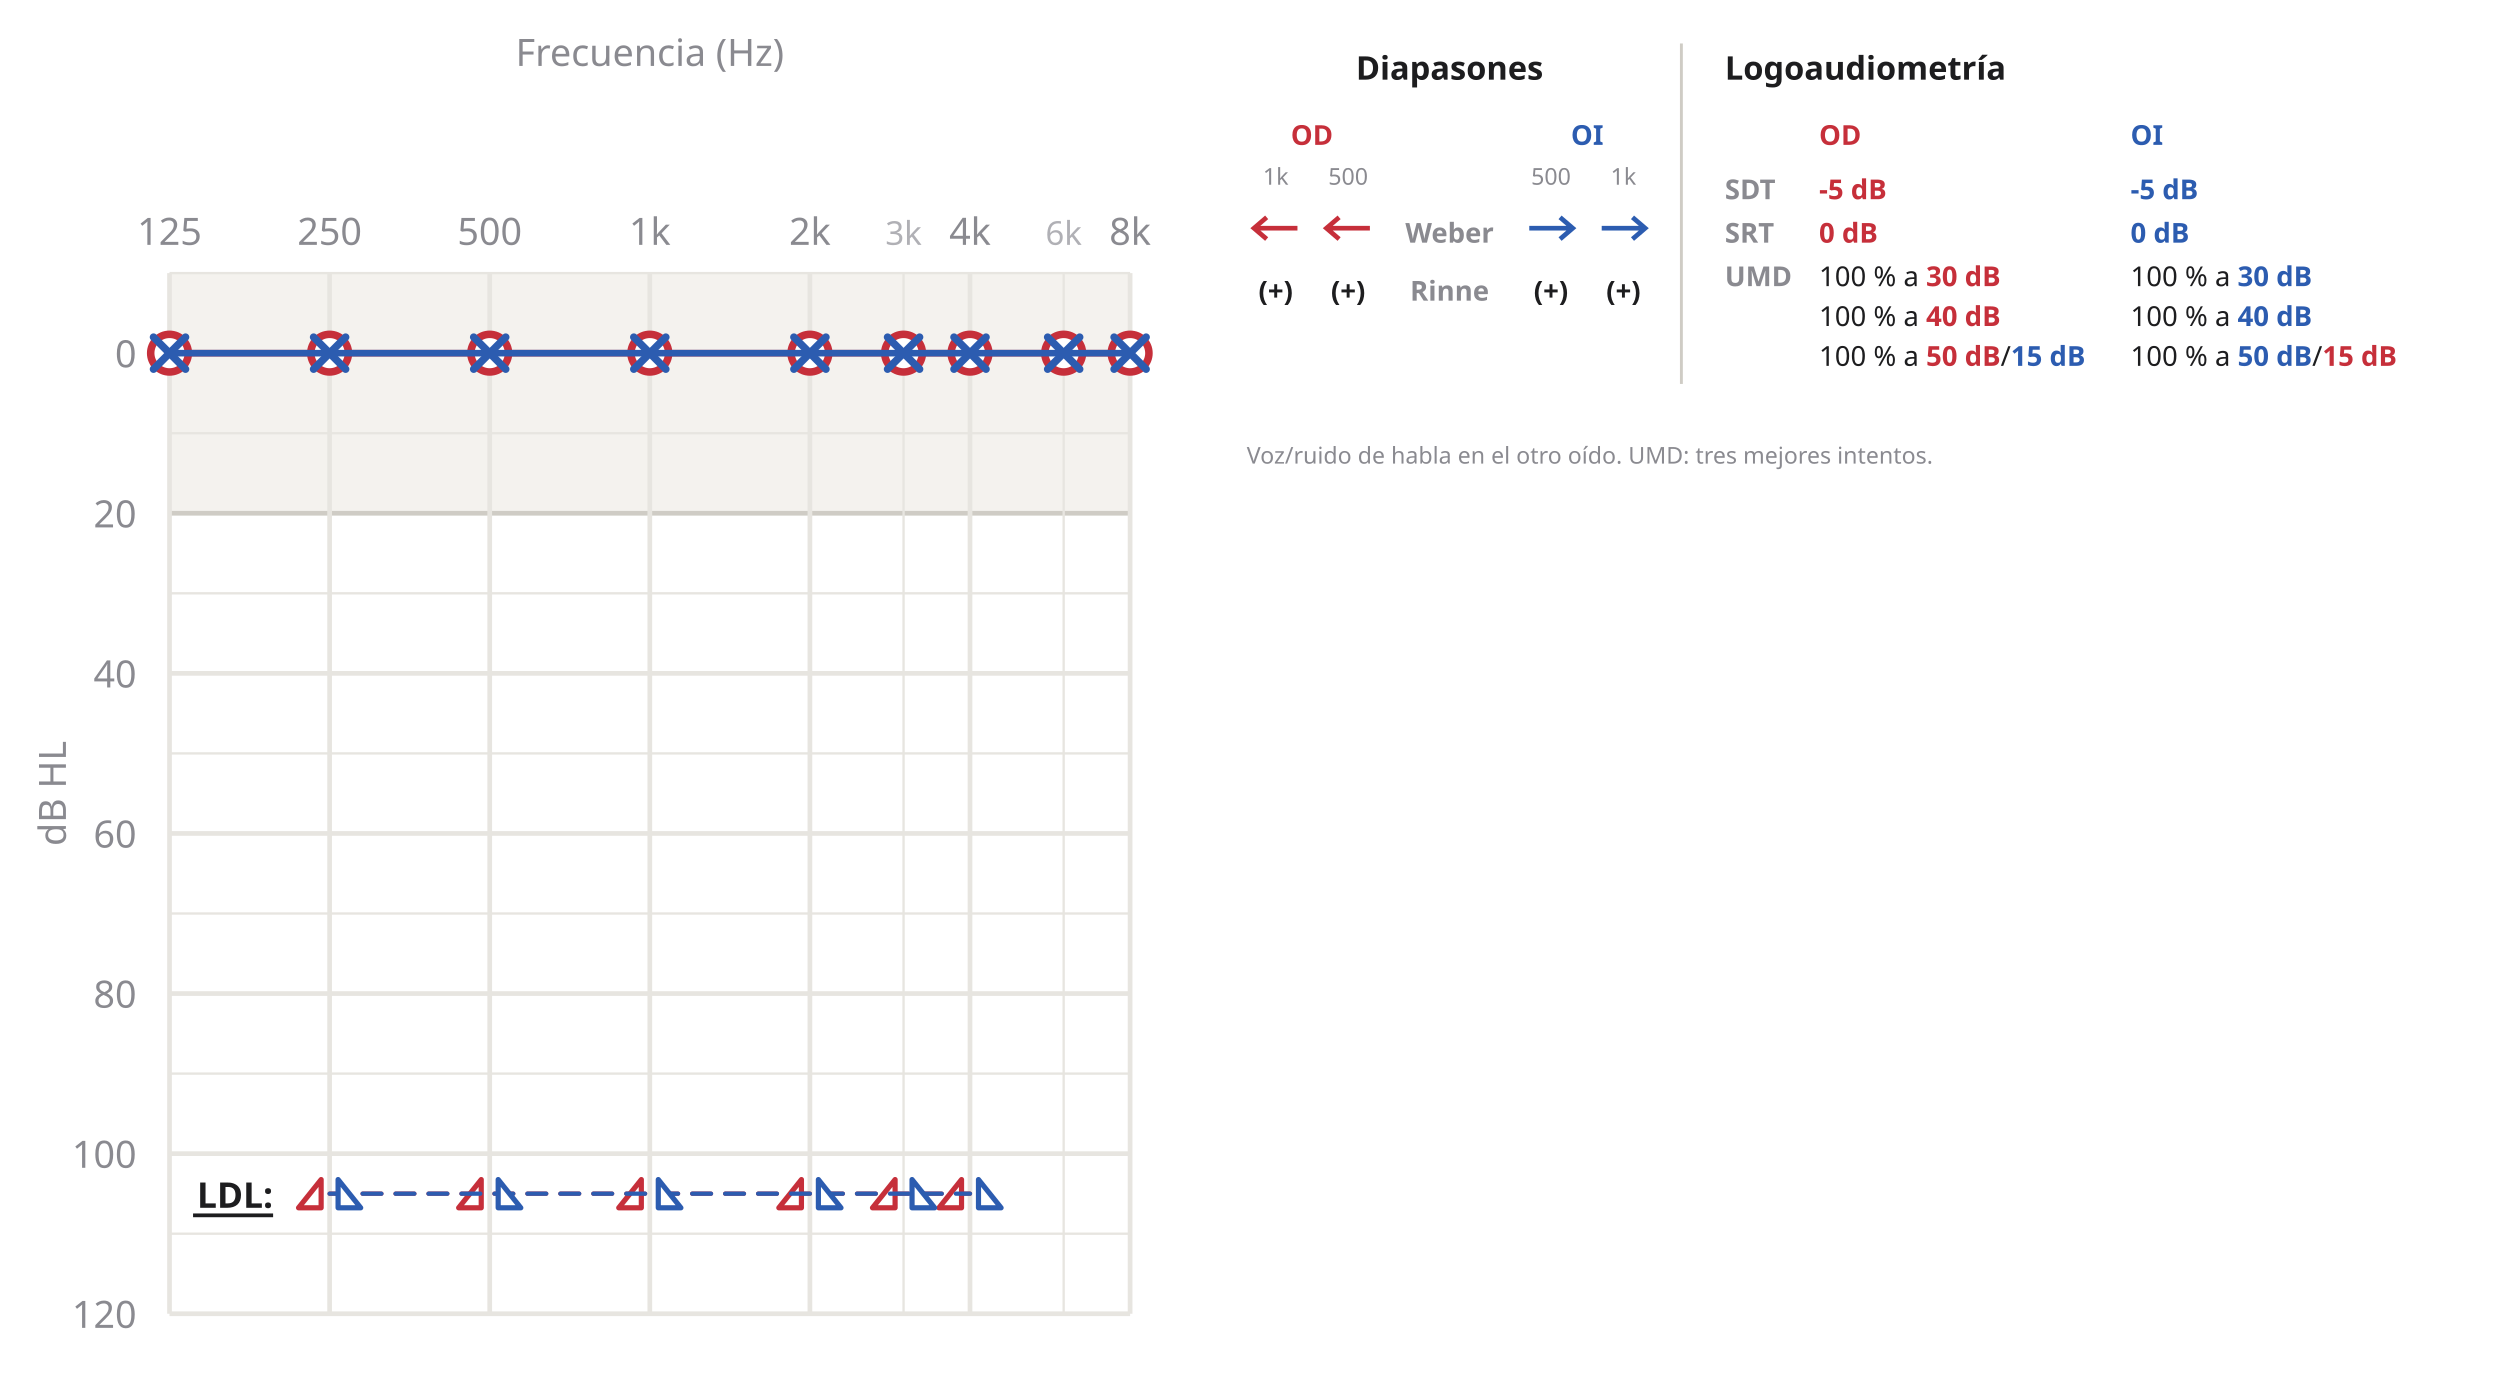
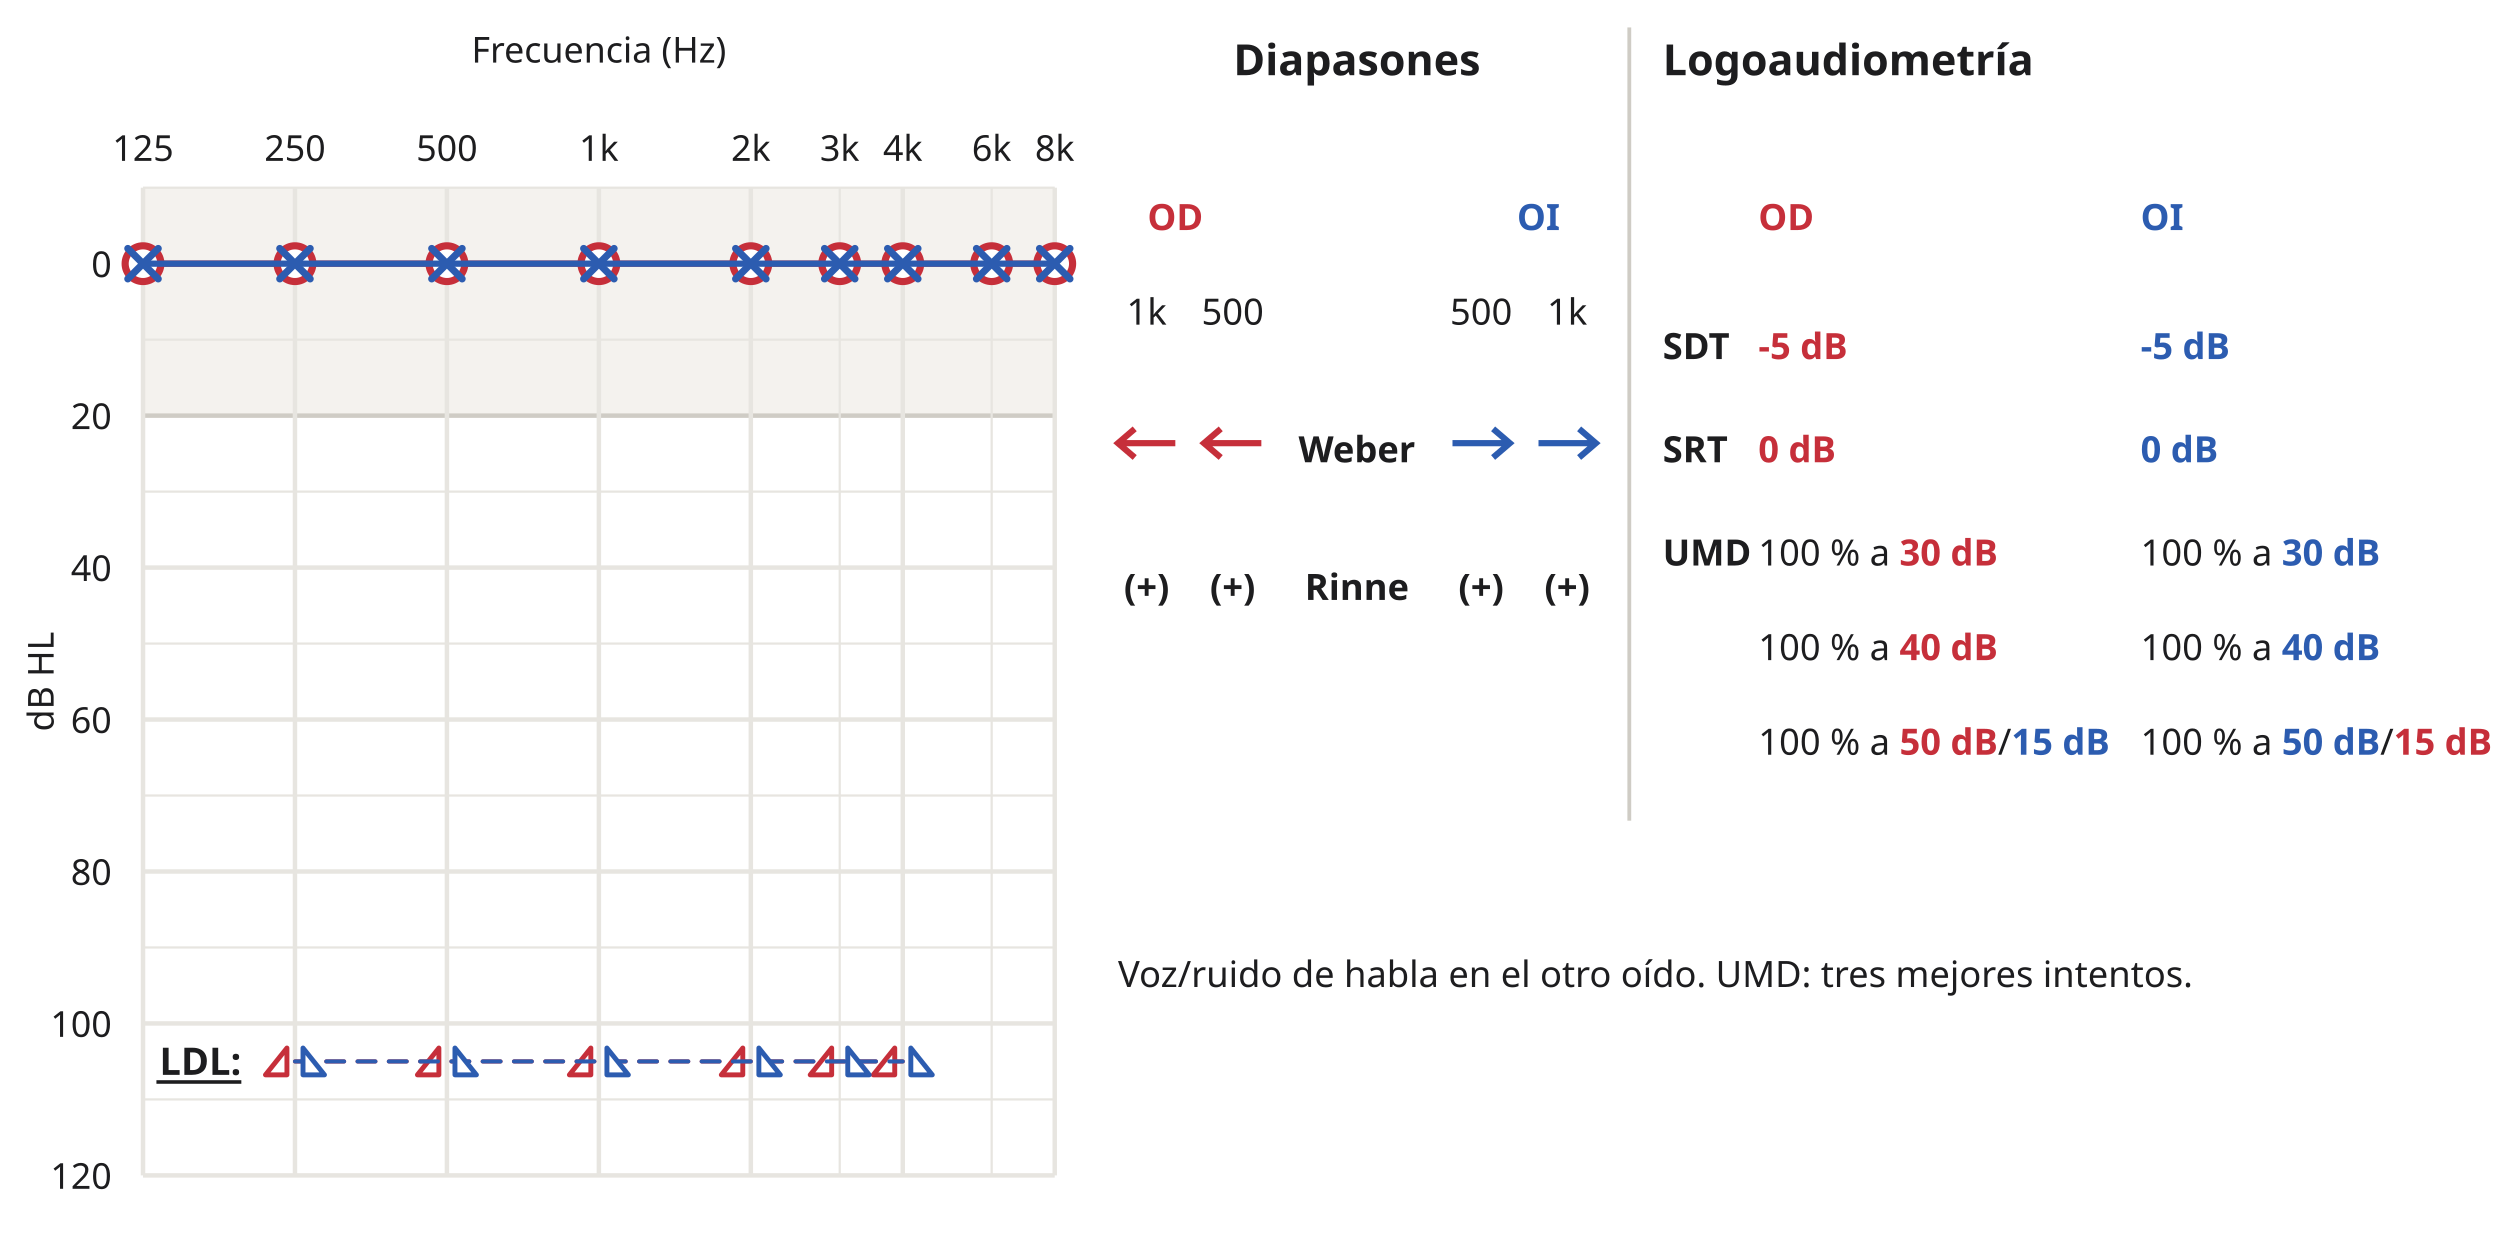
- <svg xmlns="http://www.w3.org/2000/svg" width="690.2" height="380.9" viewBox="0 0 690.2 380.9" font-family="'Plus Jakarta Sans', sans-serif">
+ <svg xmlns="http://www.w3.org/2000/svg" width="727.2" height="360.1" viewBox="0 0 727.2 360.1" font-family="'Plus Jakarta Sans', sans-serif">
  <g transform="scale(1.3)">
    <rect width="100%" height="100%" fill="#ffffff" />
-     <rect x="36" y="58" width="204" height="51" fill="#f4f2ee" stroke="none" stroke-width="0" />
-     <line x1="36" y1="58" x2="240" y2="58" stroke="#e7e5e0" stroke-width="0.5" />
-     <line x1="36" y1="75" x2="240" y2="75" stroke="#cfccc5" stroke-width="1" />
-     <text x="29" y="78" font-size="8" fill="#8a8a90" text-anchor="end" font-weight="400">0</text>
-     <line x1="36" y1="92" x2="240" y2="92" stroke="#e7e5e0" stroke-width="0.5" />
-     <line x1="36" y1="109" x2="240" y2="109" stroke="#cfccc5" stroke-width="1" />
-     <text x="29" y="112" font-size="8" fill="#8a8a90" text-anchor="end" font-weight="400">20</text>
-     <line x1="36" y1="126" x2="240" y2="126" stroke="#e7e5e0" stroke-width="0.5" />
-     <line x1="36" y1="143" x2="240" y2="143" stroke="#e7e5e0" stroke-width="1" />
-     <text x="29" y="146" font-size="8" fill="#8a8a90" text-anchor="end" font-weight="400">40</text>
-     <line x1="36" y1="160" x2="240" y2="160" stroke="#e7e5e0" stroke-width="0.5" />
-     <line x1="36" y1="177" x2="240" y2="177" stroke="#e7e5e0" stroke-width="1" />
-     <text x="29" y="180" font-size="8" fill="#8a8a90" text-anchor="end" font-weight="400">60</text>
-     <line x1="36" y1="194" x2="240" y2="194" stroke="#e7e5e0" stroke-width="0.5" />
-     <line x1="36" y1="211" x2="240" y2="211" stroke="#e7e5e0" stroke-width="1" />
-     <text x="29" y="214" font-size="8" fill="#8a8a90" text-anchor="end" font-weight="400">80</text>
-     <line x1="36" y1="228" x2="240" y2="228" stroke="#e7e5e0" stroke-width="0.5" />
-     <line x1="36" y1="245" x2="240" y2="245" stroke="#e7e5e0" stroke-width="1" />
-     <text x="29" y="248" font-size="8" fill="#8a8a90" text-anchor="end" font-weight="400">100</text>
-     <line x1="36" y1="262" x2="240" y2="262" stroke="#e7e5e0" stroke-width="0.5" />
-     <line x1="36" y1="279" x2="240" y2="279" stroke="#e7e5e0" stroke-width="1" />
-     <text x="29" y="282" font-size="8" fill="#8a8a90" text-anchor="end" font-weight="400">120</text>
-     <line x1="36" y1="58" x2="36" y2="279" stroke="#e7e5e0" stroke-width="1" />
-     <text x="36" y="52" font-size="8" fill="#8a8a90" text-anchor="middle" font-weight="400">125</text>
-     <line x1="70" y1="58" x2="70" y2="279" stroke="#e7e5e0" stroke-width="1" />
-     <text x="70" y="52" font-size="8" fill="#8a8a90" text-anchor="middle" font-weight="400">250</text>
-     <line x1="104" y1="58" x2="104" y2="279" stroke="#e7e5e0" stroke-width="1" />
-     <text x="104" y="52" font-size="8" fill="#8a8a90" text-anchor="middle" font-weight="400">500</text>
-     <line x1="138" y1="58" x2="138" y2="279" stroke="#e7e5e0" stroke-width="1" />
-     <text x="138" y="52" font-size="8" fill="#8a8a90" text-anchor="middle" font-weight="400">1k</text>
-     <line x1="172" y1="58" x2="172" y2="279" stroke="#e7e5e0" stroke-width="1" />
-     <text x="172" y="52" font-size="8" fill="#8a8a90" text-anchor="middle" font-weight="400">2k</text>
-     <line x1="191.89" y1="58" x2="191.89" y2="279" stroke="#e7e5e0" stroke-width="0.5" />
-     <text x="191.89" y="52" font-size="7" fill="#b0b0b5" text-anchor="middle" font-weight="400">3k</text>
-     <line x1="206" y1="58" x2="206" y2="279" stroke="#e7e5e0" stroke-width="1" />
-     <text x="206" y="52" font-size="8" fill="#8a8a90" text-anchor="middle" font-weight="400">4k</text>
-     <line x1="225.89" y1="58" x2="225.89" y2="279" stroke="#e7e5e0" stroke-width="0.5" />
-     <text x="225.89" y="52" font-size="7" fill="#b0b0b5" text-anchor="middle" font-weight="400">6k</text>
-     <line x1="240" y1="58" x2="240" y2="279" stroke="#e7e5e0" stroke-width="1" />
-     <text x="240" y="52" font-size="8" fill="#8a8a90" text-anchor="middle" font-weight="400">8k</text>
-     <path d="M36,75 L70,75 L104,75 L138,75 L172,75 L191.89,75 L206,75 L225.89,75 L240,75" fill="none" stroke="#c62f3a" stroke-width="1.4" stroke-opacity="1.0" stroke-linejoin="round" stroke-linecap="round" />
-     <path d="M70,253.5 L104,253.5 L138,253.5 L172,253.5 L191.89,253.5 L206,253.5" fill="none" stroke="#c62f3a" stroke-width="0.9" stroke-opacity="1.0" stroke-linejoin="round" stroke-linecap="round" stroke-dasharray="4 3" />
-     <text x="58" y="256.5" font-size="7.5" fill="#1d1d1f" text-anchor="end" font-weight="700">LDL:</text>
-     <line x1="41" y1="258.1" x2="58" y2="258.1" stroke="#1d1d1f" stroke-width="0.8" />
-     <path d="M68.20,250.50 L68.20,256.50 L63.40,256.50 Z" fill="#ffffff" stroke="#c62f3a" stroke-width="1.1" stroke-linejoin="round" stroke-linecap="round" />
-     <path d="M102.20,250.50 L102.20,256.50 L97.40,256.50 Z" fill="#ffffff" stroke="#c62f3a" stroke-width="1.1" stroke-linejoin="round" stroke-linecap="round" />
-     <path d="M136.20,250.50 L136.20,256.50 L131.40,256.50 Z" fill="#ffffff" stroke="#c62f3a" stroke-width="1.1" stroke-linejoin="round" stroke-linecap="round" />
-     <path d="M170.20,250.50 L170.20,256.50 L165.40,256.50 Z" fill="#ffffff" stroke="#c62f3a" stroke-width="1.1" stroke-linejoin="round" stroke-linecap="round" />
-     <path d="M190.09,250.50 L190.09,256.50 L185.29,256.50 Z" fill="#ffffff" stroke="#c62f3a" stroke-width="1.1" stroke-linejoin="round" stroke-linecap="round" />
-     <path d="M204.20,250.50 L204.20,256.50 L199.40,256.50 Z" fill="#ffffff" stroke="#c62f3a" stroke-width="1.1" stroke-linejoin="round" stroke-linecap="round" />
-     <circle cx="36" cy="75" r="4" fill="#ffffff" stroke="#c62f3a" stroke-width="1.6" />
-     <circle cx="70" cy="75" r="4" fill="#ffffff" stroke="#c62f3a" stroke-width="1.6" />
-     <circle cx="104" cy="75" r="4" fill="#ffffff" stroke="#c62f3a" stroke-width="1.6" />
-     <circle cx="138" cy="75" r="4" fill="#ffffff" stroke="#c62f3a" stroke-width="1.6" />
-     <circle cx="172" cy="75" r="4" fill="#ffffff" stroke="#c62f3a" stroke-width="1.6" />
-     <circle cx="191.89" cy="75" r="4" fill="#ffffff" stroke="#c62f3a" stroke-width="1.6" />
-     <circle cx="206" cy="75" r="4" fill="#ffffff" stroke="#c62f3a" stroke-width="1.6" />
-     <circle cx="225.89" cy="75" r="4" fill="#ffffff" stroke="#c62f3a" stroke-width="1.6" />
-     <circle cx="240" cy="75" r="4" fill="#ffffff" stroke="#c62f3a" stroke-width="1.6" />
-     <path d="M36,75 L70,75 L104,75 L138,75 L172,75 L191.89,75 L206,75 L225.89,75 L240,75" fill="none" stroke="#2c5cb0" stroke-width="1.4" stroke-opacity="1.0" stroke-linejoin="round" stroke-linecap="round" />
-     <path d="M70,253.5 L104,253.5 L138,253.5 L172,253.5 L191.89,253.5 L206,253.5" fill="none" stroke="#2c5cb0" stroke-width="0.9" stroke-opacity="1.0" stroke-linejoin="round" stroke-linecap="round" stroke-dasharray="4 3" />
-     <path d="M71.80,250.50 L71.80,256.50 L76.60,256.50 Z" fill="#ffffff" stroke="#2c5cb0" stroke-width="1.1" stroke-linejoin="round" stroke-linecap="round" />
-     <path d="M105.80,250.50 L105.80,256.50 L110.60,256.50 Z" fill="#ffffff" stroke="#2c5cb0" stroke-width="1.1" stroke-linejoin="round" stroke-linecap="round" />
-     <path d="M139.80,250.50 L139.80,256.50 L144.60,256.50 Z" fill="#ffffff" stroke="#2c5cb0" stroke-width="1.1" stroke-linejoin="round" stroke-linecap="round" />
-     <path d="M173.80,250.50 L173.80,256.50 L178.60,256.50 Z" fill="#ffffff" stroke="#2c5cb0" stroke-width="1.1" stroke-linejoin="round" stroke-linecap="round" />
-     <path d="M193.69,250.50 L193.69,256.50 L198.49,256.50 Z" fill="#ffffff" stroke="#2c5cb0" stroke-width="1.1" stroke-linejoin="round" stroke-linecap="round" />
-     <path d="M207.80,250.50 L207.80,256.50 L212.60,256.50 Z" fill="#ffffff" stroke="#2c5cb0" stroke-width="1.1" stroke-linejoin="round" stroke-linecap="round" />
-     <path d="M32.60,71.60 L39.40,78.40 M32.60,78.40 L39.40,71.60" fill="none" stroke="#2c5cb0" stroke-width="1.6" stroke-linejoin="round" stroke-linecap="round" />
-     <path d="M66.60,71.60 L73.40,78.40 M66.60,78.40 L73.40,71.60" fill="none" stroke="#2c5cb0" stroke-width="1.6" stroke-linejoin="round" stroke-linecap="round" />
-     <path d="M100.60,71.60 L107.40,78.40 M100.60,78.40 L107.40,71.60" fill="none" stroke="#2c5cb0" stroke-width="1.6" stroke-linejoin="round" stroke-linecap="round" />
-     <path d="M134.60,71.60 L141.40,78.40 M134.60,78.40 L141.40,71.60" fill="none" stroke="#2c5cb0" stroke-width="1.6" stroke-linejoin="round" stroke-linecap="round" />
-     <path d="M168.60,71.60 L175.40,78.40 M168.60,78.40 L175.40,71.60" fill="none" stroke="#2c5cb0" stroke-width="1.6" stroke-linejoin="round" stroke-linecap="round" />
-     <path d="M188.49,71.60 L195.29,78.40 M188.49,78.40 L195.29,71.60" fill="none" stroke="#2c5cb0" stroke-width="1.6" stroke-linejoin="round" stroke-linecap="round" />
-     <path d="M202.60,71.60 L209.40,78.40 M202.60,78.40 L209.40,71.60" fill="none" stroke="#2c5cb0" stroke-width="1.6" stroke-linejoin="round" stroke-linecap="round" />
-     <path d="M222.49,71.60 L229.29,78.40 M222.49,78.40 L229.29,71.60" fill="none" stroke="#2c5cb0" stroke-width="1.6" stroke-linejoin="round" stroke-linecap="round" />
-     <path d="M236.60,71.60 L243.40,78.40 M236.60,78.40 L243.40,71.60" fill="none" stroke="#2c5cb0" stroke-width="1.6" stroke-linejoin="round" stroke-linecap="round" />
-     <text x="14" y="168.5" font-size="8" fill="#8a8a90" text-anchor="middle" font-weight="400" transform="rotate(-90 14 168.5)">dB HL</text>
-     <text x="138" y="14" font-size="8" fill="#8a8a90" text-anchor="middle" font-weight="400">Frecuencia (Hz)</text>
+     <rect x="32" y="42" width="204" height="51" fill="#f4f2ee" stroke="none" stroke-width="0" />
+     <line x1="32" y1="42" x2="236" y2="42" stroke="#e7e5e0" stroke-width="0.5" />
+     <line x1="32" y1="59" x2="236" y2="59" stroke="#cfccc5" stroke-width="1" />
+     <text x="25" y="62" font-size="8" fill="#1d1d1f" text-anchor="end" font-weight="400">0</text>
+     <line x1="32" y1="76" x2="236" y2="76" stroke="#e7e5e0" stroke-width="0.5" />
+     <line x1="32" y1="93" x2="236" y2="93" stroke="#cfccc5" stroke-width="1" />
+     <text x="25" y="96" font-size="8" fill="#1d1d1f" text-anchor="end" font-weight="400">20</text>
+     <line x1="32" y1="110" x2="236" y2="110" stroke="#e7e5e0" stroke-width="0.5" />
+     <line x1="32" y1="127" x2="236" y2="127" stroke="#e7e5e0" stroke-width="1" />
+     <text x="25" y="130" font-size="8" fill="#1d1d1f" text-anchor="end" font-weight="400">40</text>
+     <line x1="32" y1="144" x2="236" y2="144" stroke="#e7e5e0" stroke-width="0.5" />
+     <line x1="32" y1="161" x2="236" y2="161" stroke="#e7e5e0" stroke-width="1" />
+     <text x="25" y="164" font-size="8" fill="#1d1d1f" text-anchor="end" font-weight="400">60</text>
+     <line x1="32" y1="178" x2="236" y2="178" stroke="#e7e5e0" stroke-width="0.5" />
+     <line x1="32" y1="195" x2="236" y2="195" stroke="#e7e5e0" stroke-width="1" />
+     <text x="25" y="198" font-size="8" fill="#1d1d1f" text-anchor="end" font-weight="400">80</text>
+     <line x1="32" y1="212" x2="236" y2="212" stroke="#e7e5e0" stroke-width="0.5" />
+     <line x1="32" y1="229" x2="236" y2="229" stroke="#e7e5e0" stroke-width="1" />
+     <text x="25" y="232" font-size="8" fill="#1d1d1f" text-anchor="end" font-weight="400">100</text>
+     <line x1="32" y1="246" x2="236" y2="246" stroke="#e7e5e0" stroke-width="0.5" />
+     <line x1="32" y1="263" x2="236" y2="263" stroke="#e7e5e0" stroke-width="1" />
+     <text x="25" y="266" font-size="8" fill="#1d1d1f" text-anchor="end" font-weight="400">120</text>
+     <line x1="32" y1="42" x2="32" y2="263" stroke="#e7e5e0" stroke-width="1" />
+     <text x="32" y="36" font-size="8" fill="#1d1d1f" text-anchor="middle" font-weight="400">125</text>
+     <line x1="66" y1="42" x2="66" y2="263" stroke="#e7e5e0" stroke-width="1" />
+     <text x="66" y="36" font-size="8" fill="#1d1d1f" text-anchor="middle" font-weight="400">250</text>
+     <line x1="100" y1="42" x2="100" y2="263" stroke="#e7e5e0" stroke-width="1" />
+     <text x="100" y="36" font-size="8" fill="#1d1d1f" text-anchor="middle" font-weight="400">500</text>
+     <line x1="134" y1="42" x2="134" y2="263" stroke="#e7e5e0" stroke-width="1" />
+     <text x="134" y="36" font-size="8" fill="#1d1d1f" text-anchor="middle" font-weight="400">1k</text>
+     <line x1="168" y1="42" x2="168" y2="263" stroke="#e7e5e0" stroke-width="1" />
+     <text x="168" y="36" font-size="8" fill="#1d1d1f" text-anchor="middle" font-weight="400">2k</text>
+     <line x1="187.89" y1="42" x2="187.89" y2="263" stroke="#e7e5e0" stroke-width="0.5" />
+     <text x="187.89" y="36" font-size="8" fill="#1d1d1f" text-anchor="middle" font-weight="400">3k</text>
+     <line x1="202" y1="42" x2="202" y2="263" stroke="#e7e5e0" stroke-width="1" />
+     <text x="202" y="36" font-size="8" fill="#1d1d1f" text-anchor="middle" font-weight="400">4k</text>
+     <line x1="221.89" y1="42" x2="221.89" y2="263" stroke="#e7e5e0" stroke-width="0.5" />
+     <text x="221.89" y="36" font-size="8" fill="#1d1d1f" text-anchor="middle" font-weight="400">6k</text>
+     <line x1="236" y1="42" x2="236" y2="263" stroke="#e7e5e0" stroke-width="1" />
+     <text x="236" y="36" font-size="8" fill="#1d1d1f" text-anchor="middle" font-weight="400">8k</text>
+     <path d="M32,59 L66,59 L100,59 L134,59 L168,59 L187.89,59 L202,59 L221.89,59 L236,59" fill="none" stroke="#c62f3a" stroke-width="1.4" stroke-opacity="1.0" stroke-linejoin="round" stroke-linecap="round" />
+     <path d="M66,237.5 L100,237.5 L134,237.5 L168,237.5 L187.89,237.5 L202,237.5" fill="none" stroke="#c62f3a" stroke-width="0.9" stroke-opacity="1.0" stroke-linejoin="round" stroke-linecap="round" stroke-dasharray="4 3" />
+     <text x="54" y="240.5" font-size="8.5" fill="#1d1d1f" text-anchor="end" font-weight="700">LDL:</text>
+     <line x1="35" y1="242.1" x2="54" y2="242.1" stroke="#1d1d1f" stroke-width="0.8" />
+     <path d="M64.20,234.50 L64.20,240.50 L59.40,240.50 Z" fill="#ffffff" stroke="#c62f3a" stroke-width="1.1" stroke-linejoin="round" stroke-linecap="round" />
+     <path d="M98.20,234.50 L98.20,240.50 L93.40,240.50 Z" fill="#ffffff" stroke="#c62f3a" stroke-width="1.1" stroke-linejoin="round" stroke-linecap="round" />
+     <path d="M132.20,234.50 L132.20,240.50 L127.40,240.50 Z" fill="#ffffff" stroke="#c62f3a" stroke-width="1.1" stroke-linejoin="round" stroke-linecap="round" />
+     <path d="M166.20,234.50 L166.20,240.50 L161.40,240.50 Z" fill="#ffffff" stroke="#c62f3a" stroke-width="1.1" stroke-linejoin="round" stroke-linecap="round" />
+     <path d="M186.09,234.50 L186.09,240.50 L181.29,240.50 Z" fill="#ffffff" stroke="#c62f3a" stroke-width="1.1" stroke-linejoin="round" stroke-linecap="round" />
+     <path d="M200.20,234.50 L200.20,240.50 L195.40,240.50 Z" fill="#ffffff" stroke="#c62f3a" stroke-width="1.1" stroke-linejoin="round" stroke-linecap="round" />
+     <circle cx="32" cy="59" r="4" fill="#ffffff" stroke="#c62f3a" stroke-width="1.6" />
+     <circle cx="66" cy="59" r="4" fill="#ffffff" stroke="#c62f3a" stroke-width="1.6" />
+     <circle cx="100" cy="59" r="4" fill="#ffffff" stroke="#c62f3a" stroke-width="1.6" />
+     <circle cx="134" cy="59" r="4" fill="#ffffff" stroke="#c62f3a" stroke-width="1.6" />
+     <circle cx="168" cy="59" r="4" fill="#ffffff" stroke="#c62f3a" stroke-width="1.6" />
+     <circle cx="187.89" cy="59" r="4" fill="#ffffff" stroke="#c62f3a" stroke-width="1.6" />
+     <circle cx="202" cy="59" r="4" fill="#ffffff" stroke="#c62f3a" stroke-width="1.6" />
+     <circle cx="221.89" cy="59" r="4" fill="#ffffff" stroke="#c62f3a" stroke-width="1.6" />
+     <circle cx="236" cy="59" r="4" fill="#ffffff" stroke="#c62f3a" stroke-width="1.6" />
+     <path d="M32,59 L66,59 L100,59 L134,59 L168,59 L187.89,59 L202,59 L221.89,59 L236,59" fill="none" stroke="#2c5cb0" stroke-width="1.4" stroke-opacity="1.0" stroke-linejoin="round" stroke-linecap="round" />
+     <path d="M66,237.5 L100,237.5 L134,237.5 L168,237.5 L187.89,237.5 L202,237.5" fill="none" stroke="#2c5cb0" stroke-width="0.9" stroke-opacity="1.0" stroke-linejoin="round" stroke-linecap="round" stroke-dasharray="4 3" />
+     <path d="M67.80,234.50 L67.80,240.50 L72.60,240.50 Z" fill="#ffffff" stroke="#2c5cb0" stroke-width="1.1" stroke-linejoin="round" stroke-linecap="round" />
+     <path d="M101.80,234.50 L101.80,240.50 L106.60,240.50 Z" fill="#ffffff" stroke="#2c5cb0" stroke-width="1.1" stroke-linejoin="round" stroke-linecap="round" />
+     <path d="M135.80,234.50 L135.80,240.50 L140.60,240.50 Z" fill="#ffffff" stroke="#2c5cb0" stroke-width="1.1" stroke-linejoin="round" stroke-linecap="round" />
+     <path d="M169.80,234.50 L169.80,240.50 L174.60,240.50 Z" fill="#ffffff" stroke="#2c5cb0" stroke-width="1.1" stroke-linejoin="round" stroke-linecap="round" />
+     <path d="M189.69,234.50 L189.69,240.50 L194.49,240.50 Z" fill="#ffffff" stroke="#2c5cb0" stroke-width="1.1" stroke-linejoin="round" stroke-linecap="round" />
+     <path d="M203.80,234.50 L203.80,240.50 L208.60,240.50 Z" fill="#ffffff" stroke="#2c5cb0" stroke-width="1.1" stroke-linejoin="round" stroke-linecap="round" />
+     <path d="M28.60,55.60 L35.40,62.40 M28.60,62.40 L35.40,55.60" fill="none" stroke="#2c5cb0" stroke-width="1.6" stroke-linejoin="round" stroke-linecap="round" />
+     <path d="M62.60,55.60 L69.40,62.40 M62.60,62.40 L69.40,55.60" fill="none" stroke="#2c5cb0" stroke-width="1.6" stroke-linejoin="round" stroke-linecap="round" />
+     <path d="M96.60,55.60 L103.40,62.40 M96.60,62.40 L103.40,55.60" fill="none" stroke="#2c5cb0" stroke-width="1.6" stroke-linejoin="round" stroke-linecap="round" />
+     <path d="M130.60,55.60 L137.40,62.40 M130.60,62.40 L137.40,55.60" fill="none" stroke="#2c5cb0" stroke-width="1.6" stroke-linejoin="round" stroke-linecap="round" />
+     <path d="M164.60,55.60 L171.40,62.40 M164.60,62.40 L171.40,55.60" fill="none" stroke="#2c5cb0" stroke-width="1.6" stroke-linejoin="round" stroke-linecap="round" />
+     <path d="M184.49,55.60 L191.29,62.40 M184.49,62.40 L191.29,55.60" fill="none" stroke="#2c5cb0" stroke-width="1.6" stroke-linejoin="round" stroke-linecap="round" />
+     <path d="M198.60,55.60 L205.40,62.40 M198.60,62.40 L205.40,55.60" fill="none" stroke="#2c5cb0" stroke-width="1.6" stroke-linejoin="round" stroke-linecap="round" />
+     <path d="M218.49,55.60 L225.29,62.40 M218.49,62.40 L225.29,55.60" fill="none" stroke="#2c5cb0" stroke-width="1.6" stroke-linejoin="round" stroke-linecap="round" />
+     <path d="M232.60,55.60 L239.40,62.40 M232.60,62.40 L239.40,55.60" fill="none" stroke="#2c5cb0" stroke-width="1.6" stroke-linejoin="round" stroke-linecap="round" />
+     <text x="12" y="152.5" font-size="8" fill="#1d1d1f" text-anchor="middle" font-weight="400" transform="rotate(-90 12 152.5)">dB HL</text>
+     <text x="134" y="14" font-size="8" fill="#1d1d1f" text-anchor="middle" font-weight="400">Frecuencia (Hz)</text>
  </g>
-   <text x="400.2" y="22.0" font-size="9" fill="#1d1d1f" font-weight="700" text-anchor="middle">Diapasones</text>
-   <text x="362.2" y="40.0" font-size="7.6" fill="#c62f3a" font-weight="700" text-anchor="middle">OD</text>
-   <text x="438.2" y="40.0" font-size="7.6" fill="#2c5cb0" font-weight="700" text-anchor="middle">OI</text>
-   <text x="352.2" y="51.0" font-size="6.4" fill="#8a8a90" font-weight="400" text-anchor="middle">1k</text>
-   <text x="372.2" y="51.0" font-size="6.4" fill="#8a8a90" font-weight="400" text-anchor="middle">500</text>
-   <text x="428.2" y="51.0" font-size="6.4" fill="#8a8a90" font-weight="400" text-anchor="middle">500</text>
-   <text x="448.2" y="51.0" font-size="6.4" fill="#8a8a90" font-weight="400" text-anchor="middle">1k</text>
-   <text x="400.2" y="67.0" font-size="7.6" fill="#8a8a90" font-weight="600" text-anchor="middle">Weber</text>
-   <path d="M358.2,63.0 L346.2,63.0 M349.7,60.0 L346.2,63.0 L349.7,66.0" fill="none" stroke="#c62f3a" stroke-width="1.3" />
-   <path d="M378.2,63.0 L366.2,63.0 M369.7,60.0 L366.2,63.0 L369.7,66.0" fill="none" stroke="#c62f3a" stroke-width="1.3" />
-   <path d="M422.2,63.0 L434.2,63.0 M430.7,60.0 L434.2,63.0 L430.7,66.0" fill="none" stroke="#2c5cb0" stroke-width="1.3" />
-   <path d="M442.2,63.0 L454.2,63.0 M450.7,60.0 L454.2,63.0 L450.7,66.0" fill="none" stroke="#2c5cb0" stroke-width="1.3" />
-   <text x="400.2" y="83.0" font-size="7.6" fill="#8a8a90" font-weight="600" text-anchor="middle">Rinne</text>
-   <text x="352.2" y="83.0" font-size="7.6" fill="#1d1d1f" font-weight="600" text-anchor="middle">(+)</text>
-   <text x="372.2" y="83.0" font-size="7.6" fill="#1d1d1f" font-weight="600" text-anchor="middle">(+)</text>
-   <text x="428.2" y="83.0" font-size="7.6" fill="#1d1d1f" font-weight="600" text-anchor="middle">(+)</text>
-   <text x="448.2" y="83.0" font-size="7.6" fill="#1d1d1f" font-weight="600" text-anchor="middle">(+)</text>
-   <text x="476.2" y="22.0" font-size="9" fill="#1d1d1f" font-weight="700" text-anchor="start">Logoaudiometría</text>
-   <text x="502.2" y="40.0" font-size="7.6" fill="#c62f3a" font-weight="700" text-anchor="start">OD</text>
-   <text x="588.2" y="40.0" font-size="7.6" fill="#2c5cb0" font-weight="700" text-anchor="start">OI</text>
-   <text x="476.2" y="55.0" font-size="7.6" fill="#8a8a90" font-weight="600" text-anchor="start">SDT</text>
-   <text x="502.2" y="55.0" font-size="7.6" fill="#1d1d1f" font-weight="400" text-anchor="start">
-     <tspan fill="#c62f3a" font-weight="600">-5 dB</tspan>
-   </text>
-   <text x="588.2" y="55.0" font-size="7.6" fill="#1d1d1f" font-weight="400" text-anchor="start">
-     <tspan fill="#2c5cb0" font-weight="600">-5 dB</tspan>
-   </text>
-   <text x="476.2" y="67.0" font-size="7.6" fill="#8a8a90" font-weight="600" text-anchor="start">SRT</text>
-   <text x="502.2" y="67.0" font-size="7.6" fill="#1d1d1f" font-weight="400" text-anchor="start">
-     <tspan fill="#c62f3a" font-weight="600">0 dB</tspan>
-   </text>
-   <text x="588.2" y="67.0" font-size="7.6" fill="#1d1d1f" font-weight="400" text-anchor="start">
-     <tspan fill="#2c5cb0" font-weight="600">0 dB</tspan>
-   </text>
-   <text x="476.2" y="79.0" font-size="7.6" fill="#8a8a90" font-weight="600" text-anchor="start">UMD</text>
-   <text x="502.2" y="79.0" font-size="7.6" fill="#1d1d1f" font-weight="400" text-anchor="start">100 % a <tspan fill="#c62f3a" font-weight="600">30 dB</tspan>
-   </text>
-   <text x="588.2" y="79.0" font-size="7.6" fill="#1d1d1f" font-weight="400" text-anchor="start">100 % a <tspan fill="#2c5cb0" font-weight="600">30 dB</tspan>
-   </text>
-   <text x="502.2" y="90.0" font-size="7.6" fill="#1d1d1f" font-weight="400" text-anchor="start">100 % a <tspan fill="#c62f3a" font-weight="600">40 dB</tspan>
-   </text>
-   <text x="588.2" y="90.0" font-size="7.6" fill="#1d1d1f" font-weight="400" text-anchor="start">100 % a <tspan fill="#2c5cb0" font-weight="600">40 dB</tspan>
-   </text>
-   <text x="502.2" y="101.0" font-size="7.6" fill="#1d1d1f" font-weight="400" text-anchor="start">100 % a <tspan fill="#c62f3a" font-weight="600">50 dB</tspan>/<tspan fill="#2c5cb0" font-weight="600">15 dB</tspan>
-   </text>
-   <text x="588.2" y="101.0" font-size="7.6" fill="#1d1d1f" font-weight="400" text-anchor="start">100 % a <tspan fill="#2c5cb0" font-weight="600">50 dB</tspan>/<tspan fill="#c62f3a" font-weight="600">15 dB</tspan>
-   </text>
-   <line x1="464.2" y1="12.0" x2="464.2" y2="106.0" stroke="#cfccc5" stroke-width="0.8" />
-   <text x="344.2" y="128.0" font-size="6.4" fill="#8a8a90" font-weight="400" text-anchor="start">Voz/ruido de habla en el otro oído. UMD: tres mejores intentos.</text>
+   <g transform="translate(325.2,-8.7) scale(1.390)">
+     <text x="50.0" y="22.0" font-size="9" fill="#1d1d1f" font-weight="700" text-anchor="middle">Diapasones</text>
+     <text x="12.0" y="54.4" font-size="7.6" fill="#c62f3a" font-weight="700" text-anchor="middle">OD</text>
+     <text x="88.0" y="54.4" font-size="7.6" fill="#2c5cb0" font-weight="700" text-anchor="middle">OI</text>
+     <text x="6.0" y="74.2" font-size="7.6" fill="#1d1d1f" font-weight="400" text-anchor="middle">1k</text>
+     <text x="24.0" y="74.2" font-size="7.6" fill="#1d1d1f" font-weight="400" text-anchor="middle">500</text>
+     <text x="76.0" y="74.2" font-size="7.6" fill="#1d1d1f" font-weight="400" text-anchor="middle">500</text>
+     <text x="94.0" y="74.2" font-size="7.6" fill="#1d1d1f" font-weight="400" text-anchor="middle">1k</text>
+     <text x="50.0" y="103.0" font-size="7.6" fill="#1d1d1f" font-weight="600" text-anchor="middle">Weber</text>
+     <path d="M12.0,99.0 L0.0,99.0 M3.5,96.0 L0.0,99.0 L3.5,102.0" fill="none" stroke="#c62f3a" stroke-width="1.3" />
+     <path d="M30.0,99.0 L18.0,99.0 M21.5,96.0 L18.0,99.0 L21.5,102.0" fill="none" stroke="#c62f3a" stroke-width="1.3" />
+     <path d="M70.0,99.0 L82.0,99.0 M78.5,96.0 L82.0,99.0 L78.5,102.0" fill="none" stroke="#2c5cb0" stroke-width="1.3" />
+     <path d="M88.0,99.0 L100.0,99.0 M96.5,96.0 L100.0,99.0 L96.5,102.0" fill="none" stroke="#2c5cb0" stroke-width="1.3" />
+     <text x="50.0" y="131.8" font-size="7.6" fill="#1d1d1f" font-weight="600" text-anchor="middle">Rinne</text>
+     <text x="6.0" y="131.8" font-size="7.6" fill="#1d1d1f" font-weight="600" text-anchor="middle">(+)</text>
+     <text x="24.0" y="131.8" font-size="7.6" fill="#1d1d1f" font-weight="600" text-anchor="middle">(+)</text>
+     <text x="76.0" y="131.8" font-size="7.6" fill="#1d1d1f" font-weight="600" text-anchor="middle">(+)</text>
+     <text x="94.0" y="131.8" font-size="7.6" fill="#1d1d1f" font-weight="600" text-anchor="middle">(+)</text>
+     <text x="114.0" y="22.0" font-size="9" fill="#1d1d1f" font-weight="700" text-anchor="start">Logoaudiometría</text>
+     <text x="134.0" y="54.4" font-size="7.6" fill="#c62f3a" font-weight="700" text-anchor="start">OD</text>
+     <text x="214.0" y="54.4" font-size="7.6" fill="#2c5cb0" font-weight="700" text-anchor="start">OI</text>
+     <text x="114.0" y="81.4" font-size="7.6" fill="#1d1d1f" font-weight="600" text-anchor="start">SDT</text>
+     <text x="134.0" y="81.4" font-size="7.6" fill="#1d1d1f" font-weight="400" text-anchor="start">
+       <tspan fill="#c62f3a" font-weight="600">-5 dB</tspan>
+     </text>
+     <text x="214.0" y="81.4" font-size="7.6" fill="#1d1d1f" font-weight="400" text-anchor="start">
+       <tspan fill="#2c5cb0" font-weight="600">-5 dB</tspan>
+     </text>
+     <text x="114.0" y="103.0" font-size="7.6" fill="#1d1d1f" font-weight="600" text-anchor="start">SRT</text>
+     <text x="134.0" y="103.0" font-size="7.6" fill="#1d1d1f" font-weight="400" text-anchor="start">
+       <tspan fill="#c62f3a" font-weight="600">0 dB</tspan>
+     </text>
+     <text x="214.0" y="103.0" font-size="7.6" fill="#1d1d1f" font-weight="400" text-anchor="start">
+       <tspan fill="#2c5cb0" font-weight="600">0 dB</tspan>
+     </text>
+     <text x="114.0" y="124.6" font-size="7.6" fill="#1d1d1f" font-weight="600" text-anchor="start">UMD</text>
+     <text x="134.0" y="124.6" font-size="7.6" fill="#1d1d1f" font-weight="400" text-anchor="start">100 % a <tspan fill="#c62f3a" font-weight="600">30 dB</tspan>
+     </text>
+     <text x="214.0" y="124.6" font-size="7.6" fill="#1d1d1f" font-weight="400" text-anchor="start">100 % a <tspan fill="#2c5cb0" font-weight="600">30 dB</tspan>
+     </text>
+     <text x="134.0" y="144.4" font-size="7.6" fill="#1d1d1f" font-weight="400" text-anchor="start">100 % a <tspan fill="#c62f3a" font-weight="600">40 dB</tspan>
+     </text>
+     <text x="214.0" y="144.4" font-size="7.6" fill="#1d1d1f" font-weight="400" text-anchor="start">100 % a <tspan fill="#2c5cb0" font-weight="600">40 dB</tspan>
+     </text>
+     <text x="134.0" y="164.2" font-size="7.6" fill="#1d1d1f" font-weight="400" text-anchor="start">100 % a <tspan fill="#c62f3a" font-weight="600">50 dB</tspan>/<tspan fill="#2c5cb0" font-weight="600">15 dB</tspan>
+     </text>
+     <text x="214.0" y="164.2" font-size="7.6" fill="#1d1d1f" font-weight="400" text-anchor="start">100 % a <tspan fill="#2c5cb0" font-weight="600">50 dB</tspan>/<tspan fill="#c62f3a" font-weight="600">15 dB</tspan>
+     </text>
+     <line x1="107.0" y1="12.0" x2="107.0" y2="178.0" stroke="#cfccc5" stroke-width="0.8" />
+     <text x="0.0" y="212.8" font-size="7.6" fill="#1d1d1f" font-weight="400" text-anchor="start">Voz/ruido de habla en el otro oído. UMD: tres mejores intentos.</text>
+   </g>
</svg>
